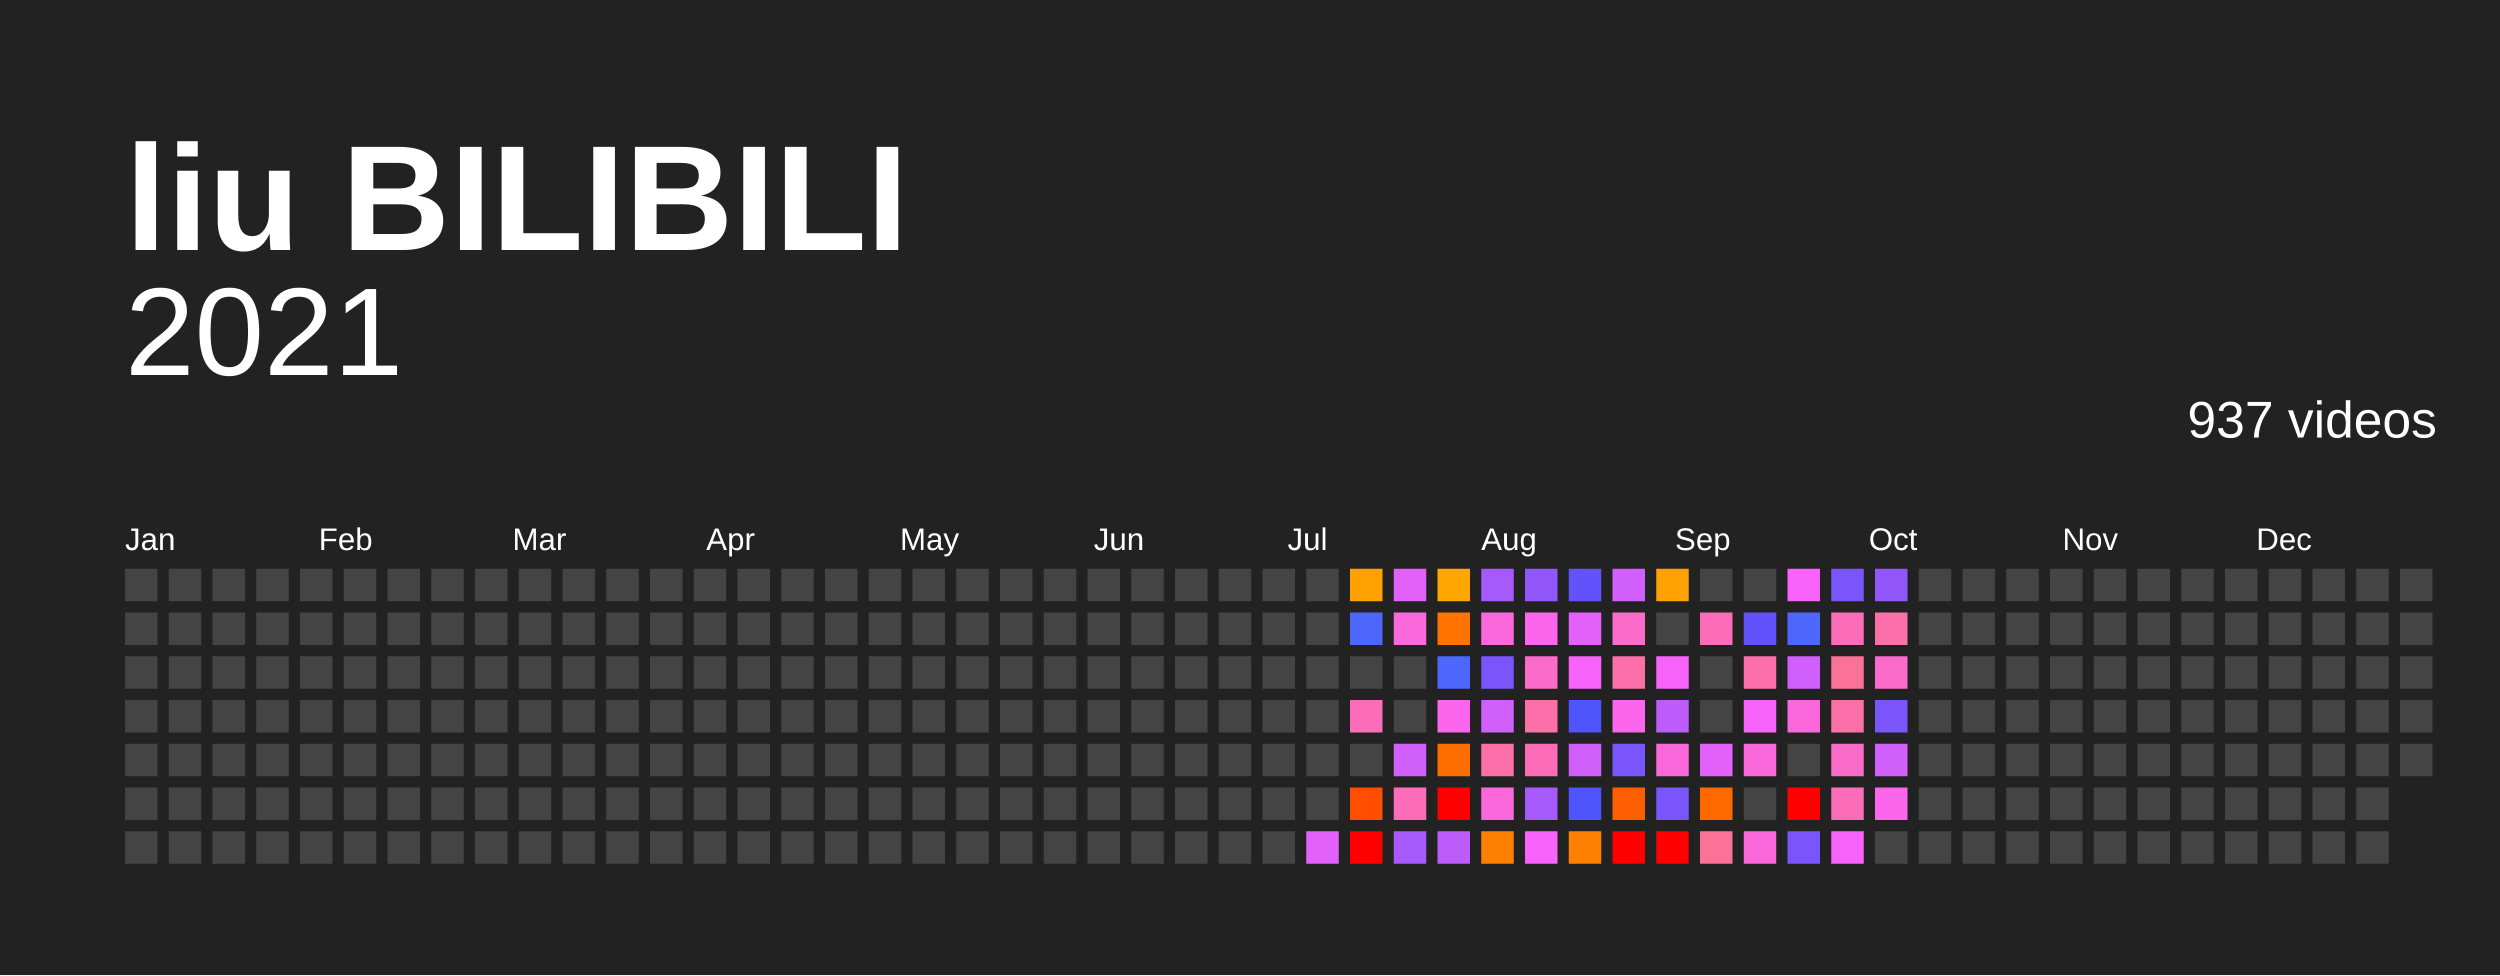
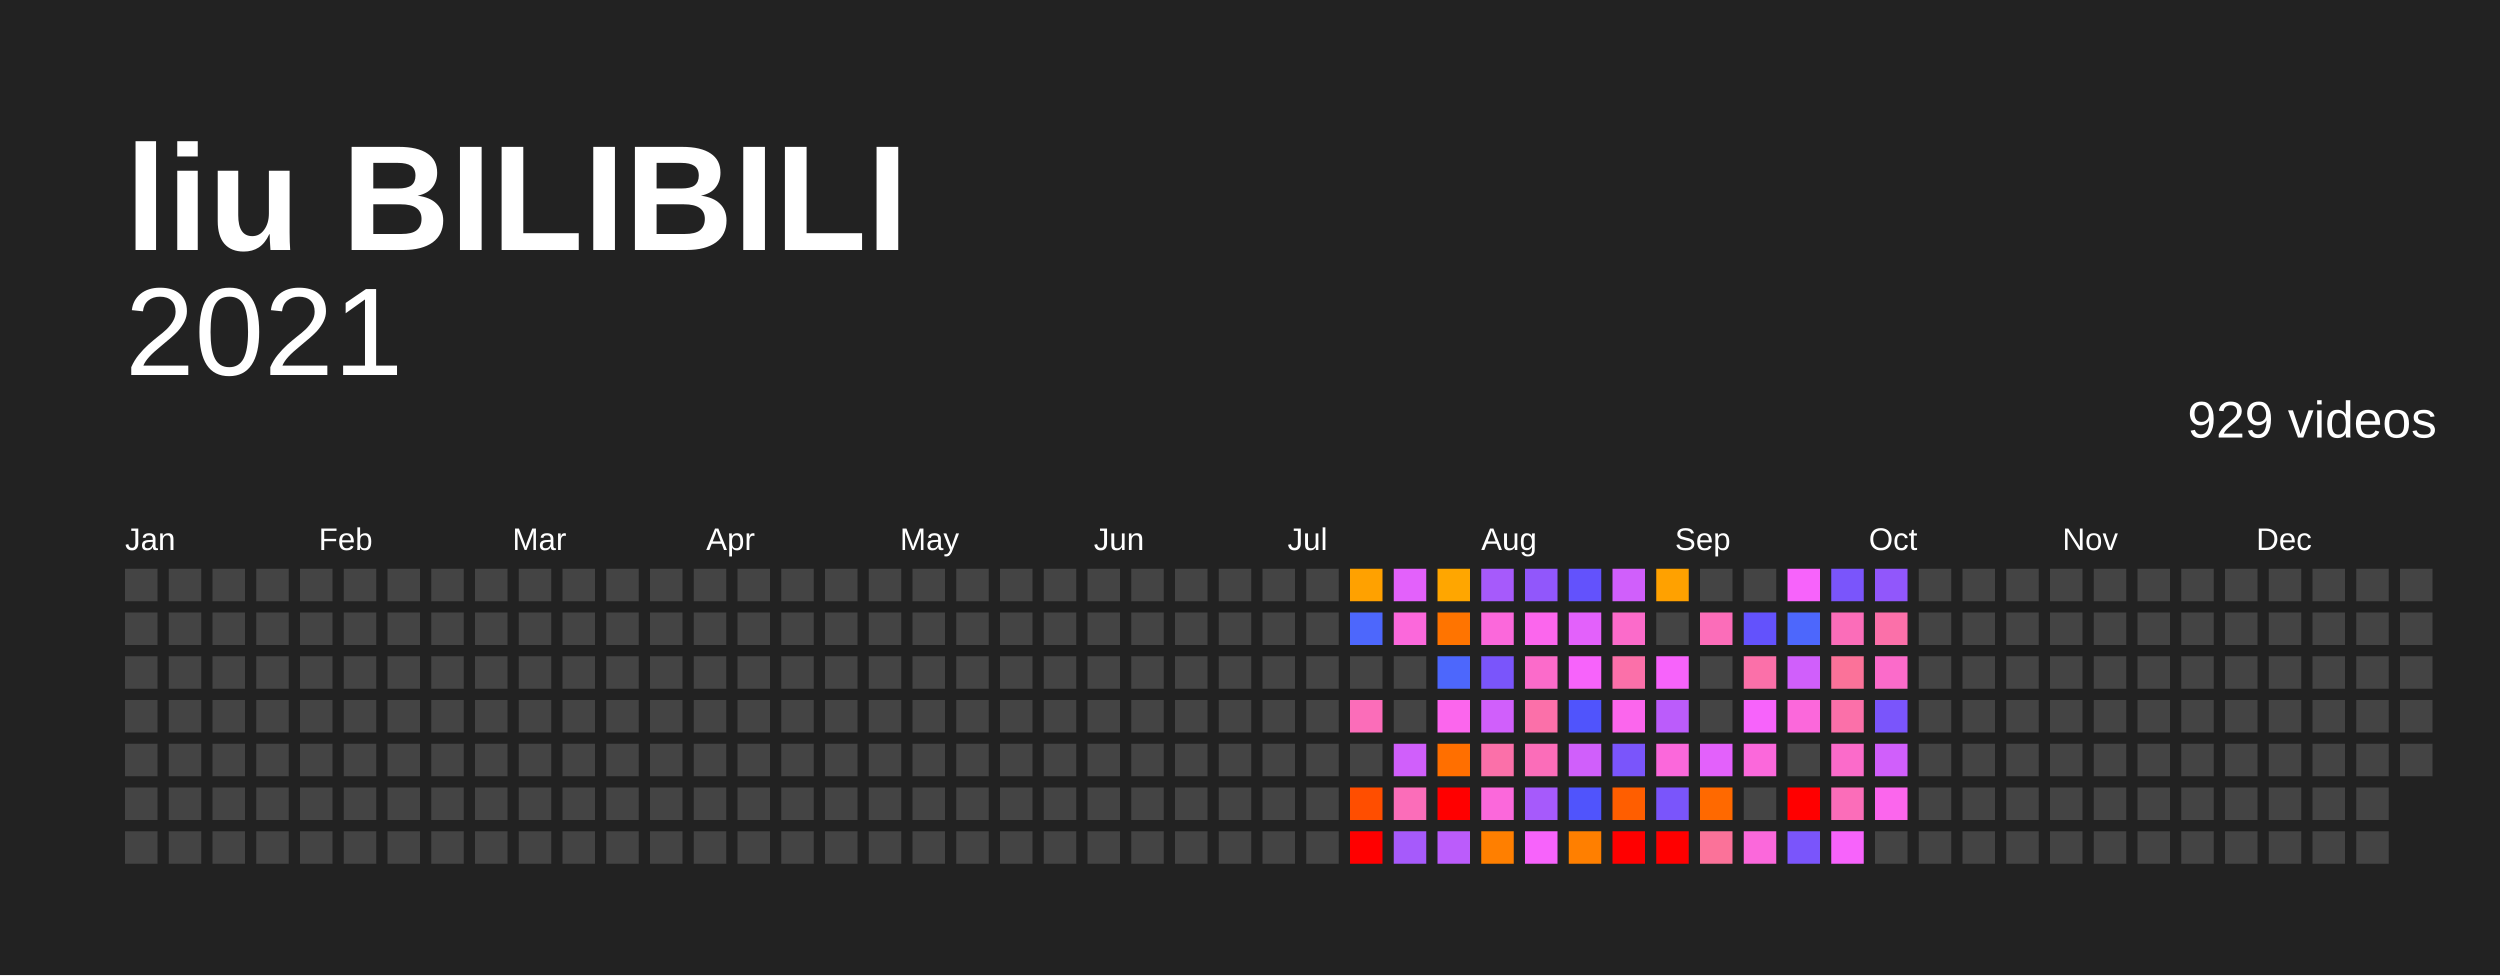
<svg xmlns="http://www.w3.org/2000/svg" baseProfile="full" height="78mm" version="1.1" viewBox="0,0,200,78" width="200mm">
  <defs />
  <rect fill="#222222" height="78" width="200" x="0" y="0" />
  <text fill="#FFFFFF" style="font-size:12px; font-family:Arial; font-weight:bold;" x="10" y="20">liu BILIBILI</text>
  <text alignment-baseline="hanging" fill="#FFFFFF" style="font-size:10.0px; font-family:Arial;" x="10" y="30">2021</text>
-   <text alignment-baseline="hanging" fill="#FFFFFF" style="font-size:4.125px; font-family:Arial;" x="175" y="35">937 videos</text>
+   <text alignment-baseline="hanging" fill="#FFFFFF" style="font-size:4.125px; font-family:Arial;" x="175" y="35">929 videos</text>
  <text fill="#FFFFFF" style="font-size:2.5px; font-family:Arial" x="10.0" y="44">Jan</text>
  <text fill="#FFFFFF" style="font-size:2.5px; font-family:Arial" x="25.5" y="44">Feb</text>
  <text fill="#FFFFFF" style="font-size:2.5px; font-family:Arial" x="41.0" y="44">Mar</text>
  <text fill="#FFFFFF" style="font-size:2.5px; font-family:Arial" x="56.5" y="44">Apr</text>
  <text fill="#FFFFFF" style="font-size:2.5px; font-family:Arial" x="72.0" y="44">May</text>
  <text fill="#FFFFFF" style="font-size:2.5px; font-family:Arial" x="87.5" y="44">Jun</text>
  <text fill="#FFFFFF" style="font-size:2.5px; font-family:Arial" x="103.0" y="44">Jul</text>
  <text fill="#FFFFFF" style="font-size:2.5px; font-family:Arial" x="118.5" y="44">Aug</text>
  <text fill="#FFFFFF" style="font-size:2.5px; font-family:Arial" x="134.0" y="44">Sep</text>
  <text fill="#FFFFFF" style="font-size:2.5px; font-family:Arial" x="149.5" y="44">Oct</text>
  <text fill="#FFFFFF" style="font-size:2.5px; font-family:Arial" x="165.0" y="44">Nov</text>
  <text fill="#FFFFFF" style="font-size:2.5px; font-family:Arial" x="180.5" y="44">Dec</text>
  <rect fill="#444444" height="2.6" width="2.6" x="10.0" y="45.5" />
  <rect fill="#444444" height="2.6" width="2.6" x="10.0" y="49.0" />
  <rect fill="#444444" height="2.6" width="2.6" x="10.0" y="52.5" />
  <rect fill="#444444" height="2.6" width="2.6" x="10.0" y="56.0" />
  <rect fill="#444444" height="2.6" width="2.6" x="10.0" y="59.5" />
  <rect fill="#444444" height="2.6" width="2.6" x="10.0" y="63.0" />
  <rect fill="#444444" height="2.6" width="2.6" x="10.0" y="66.5" />
  <rect fill="#444444" height="2.6" width="2.6" x="13.5" y="45.5" />
  <rect fill="#444444" height="2.6" width="2.6" x="13.5" y="49.0" />
  <rect fill="#444444" height="2.6" width="2.6" x="13.5" y="52.5" />
  <rect fill="#444444" height="2.6" width="2.6" x="13.5" y="56.0" />
  <rect fill="#444444" height="2.6" width="2.6" x="13.5" y="59.5" />
  <rect fill="#444444" height="2.6" width="2.6" x="13.5" y="63.0" />
  <rect fill="#444444" height="2.6" width="2.6" x="13.5" y="66.5" />
  <rect fill="#444444" height="2.6" width="2.6" x="17.0" y="45.5" />
  <rect fill="#444444" height="2.6" width="2.6" x="17.0" y="49.0" />
  <rect fill="#444444" height="2.6" width="2.6" x="17.0" y="52.5" />
  <rect fill="#444444" height="2.6" width="2.6" x="17.0" y="56.0" />
  <rect fill="#444444" height="2.6" width="2.6" x="17.0" y="59.5" />
  <rect fill="#444444" height="2.6" width="2.6" x="17.0" y="63.0" />
  <rect fill="#444444" height="2.6" width="2.6" x="17.0" y="66.5" />
  <rect fill="#444444" height="2.6" width="2.6" x="20.5" y="45.5" />
  <rect fill="#444444" height="2.6" width="2.6" x="20.5" y="49.0" />
  <rect fill="#444444" height="2.6" width="2.6" x="20.5" y="52.5" />
  <rect fill="#444444" height="2.6" width="2.6" x="20.5" y="56.0" />
  <rect fill="#444444" height="2.6" width="2.6" x="20.5" y="59.5" />
  <rect fill="#444444" height="2.6" width="2.6" x="20.5" y="63.0" />
  <rect fill="#444444" height="2.6" width="2.6" x="20.5" y="66.5" />
  <rect fill="#444444" height="2.6" width="2.6" x="24.0" y="45.5" />
  <rect fill="#444444" height="2.6" width="2.6" x="24.0" y="49.0" />
  <rect fill="#444444" height="2.6" width="2.6" x="24.0" y="52.5" />
  <rect fill="#444444" height="2.6" width="2.6" x="24.0" y="56.0" />
  <rect fill="#444444" height="2.6" width="2.6" x="24.0" y="59.5" />
  <rect fill="#444444" height="2.6" width="2.6" x="24.0" y="63.0" />
  <rect fill="#444444" height="2.6" width="2.6" x="24.0" y="66.5" />
  <rect fill="#444444" height="2.6" width="2.6" x="27.5" y="45.5" />
  <rect fill="#444444" height="2.6" width="2.6" x="27.5" y="49.0" />
  <rect fill="#444444" height="2.6" width="2.6" x="27.5" y="52.5" />
  <rect fill="#444444" height="2.6" width="2.6" x="27.5" y="56.0" />
  <rect fill="#444444" height="2.6" width="2.6" x="27.5" y="59.5" />
  <rect fill="#444444" height="2.6" width="2.6" x="27.5" y="63.0" />
  <rect fill="#444444" height="2.6" width="2.6" x="27.5" y="66.5" />
  <rect fill="#444444" height="2.6" width="2.6" x="31.0" y="45.5" />
  <rect fill="#444444" height="2.6" width="2.6" x="31.0" y="49.0" />
  <rect fill="#444444" height="2.6" width="2.6" x="31.0" y="52.5" />
  <rect fill="#444444" height="2.6" width="2.6" x="31.0" y="56.0" />
  <rect fill="#444444" height="2.6" width="2.6" x="31.0" y="59.5" />
  <rect fill="#444444" height="2.6" width="2.6" x="31.0" y="63.0" />
  <rect fill="#444444" height="2.6" width="2.6" x="31.0" y="66.5" />
  <rect fill="#444444" height="2.6" width="2.6" x="34.5" y="45.5" />
  <rect fill="#444444" height="2.6" width="2.6" x="34.5" y="49.0" />
  <rect fill="#444444" height="2.6" width="2.6" x="34.5" y="52.5" />
  <rect fill="#444444" height="2.6" width="2.6" x="34.5" y="56.0" />
  <rect fill="#444444" height="2.6" width="2.6" x="34.5" y="59.5" />
  <rect fill="#444444" height="2.6" width="2.6" x="34.5" y="63.0" />
  <rect fill="#444444" height="2.6" width="2.6" x="34.5" y="66.5" />
  <rect fill="#444444" height="2.6" width="2.6" x="38.0" y="45.5" />
  <rect fill="#444444" height="2.6" width="2.6" x="38.0" y="49.0" />
  <rect fill="#444444" height="2.6" width="2.6" x="38.0" y="52.5" />
  <rect fill="#444444" height="2.6" width="2.6" x="38.0" y="56.0" />
  <rect fill="#444444" height="2.6" width="2.6" x="38.0" y="59.5" />
  <rect fill="#444444" height="2.6" width="2.6" x="38.0" y="63.0" />
  <rect fill="#444444" height="2.6" width="2.6" x="38.0" y="66.5" />
  <rect fill="#444444" height="2.6" width="2.6" x="41.5" y="45.5" />
  <rect fill="#444444" height="2.6" width="2.6" x="41.5" y="49.0" />
  <rect fill="#444444" height="2.6" width="2.6" x="41.5" y="52.5" />
  <rect fill="#444444" height="2.6" width="2.6" x="41.5" y="56.0" />
  <rect fill="#444444" height="2.6" width="2.6" x="41.5" y="59.5" />
  <rect fill="#444444" height="2.6" width="2.6" x="41.5" y="63.0" />
  <rect fill="#444444" height="2.6" width="2.6" x="41.5" y="66.5" />
  <rect fill="#444444" height="2.6" width="2.6" x="45.0" y="45.5" />
  <rect fill="#444444" height="2.6" width="2.6" x="45.0" y="49.0" />
  <rect fill="#444444" height="2.6" width="2.6" x="45.0" y="52.5" />
  <rect fill="#444444" height="2.6" width="2.6" x="45.0" y="56.0" />
  <rect fill="#444444" height="2.6" width="2.6" x="45.0" y="59.5" />
  <rect fill="#444444" height="2.6" width="2.6" x="45.0" y="63.0" />
  <rect fill="#444444" height="2.6" width="2.6" x="45.0" y="66.5" />
  <rect fill="#444444" height="2.6" width="2.6" x="48.5" y="45.5" />
  <rect fill="#444444" height="2.6" width="2.6" x="48.5" y="49.0" />
  <rect fill="#444444" height="2.6" width="2.6" x="48.5" y="52.5" />
  <rect fill="#444444" height="2.6" width="2.6" x="48.5" y="56.0" />
  <rect fill="#444444" height="2.6" width="2.6" x="48.5" y="59.5" />
  <rect fill="#444444" height="2.6" width="2.6" x="48.5" y="63.0" />
  <rect fill="#444444" height="2.6" width="2.6" x="48.5" y="66.5" />
  <rect fill="#444444" height="2.6" width="2.6" x="52.0" y="45.5" />
  <rect fill="#444444" height="2.6" width="2.6" x="52.0" y="49.0" />
  <rect fill="#444444" height="2.6" width="2.6" x="52.0" y="52.5" />
  <rect fill="#444444" height="2.6" width="2.6" x="52.0" y="56.0" />
  <rect fill="#444444" height="2.6" width="2.6" x="52.0" y="59.5" />
  <rect fill="#444444" height="2.6" width="2.6" x="52.0" y="63.0" />
  <rect fill="#444444" height="2.6" width="2.6" x="52.0" y="66.5" />
  <rect fill="#444444" height="2.6" width="2.6" x="55.5" y="45.5" />
  <rect fill="#444444" height="2.6" width="2.6" x="55.5" y="49.0" />
  <rect fill="#444444" height="2.6" width="2.6" x="55.5" y="52.5" />
  <rect fill="#444444" height="2.6" width="2.6" x="55.5" y="56.0" />
  <rect fill="#444444" height="2.6" width="2.6" x="55.5" y="59.5" />
  <rect fill="#444444" height="2.6" width="2.6" x="55.5" y="63.0" />
  <rect fill="#444444" height="2.6" width="2.6" x="55.5" y="66.5" />
  <rect fill="#444444" height="2.6" width="2.6" x="59.0" y="45.5" />
  <rect fill="#444444" height="2.6" width="2.6" x="59.0" y="49.0" />
  <rect fill="#444444" height="2.6" width="2.6" x="59.0" y="52.5" />
  <rect fill="#444444" height="2.6" width="2.6" x="59.0" y="56.0" />
  <rect fill="#444444" height="2.6" width="2.6" x="59.0" y="59.5" />
  <rect fill="#444444" height="2.6" width="2.6" x="59.0" y="63.0" />
  <rect fill="#444444" height="2.6" width="2.6" x="59.0" y="66.5" />
  <rect fill="#444444" height="2.6" width="2.6" x="62.5" y="45.5" />
  <rect fill="#444444" height="2.6" width="2.6" x="62.5" y="49.0" />
  <rect fill="#444444" height="2.6" width="2.6" x="62.5" y="52.5" />
  <rect fill="#444444" height="2.6" width="2.6" x="62.5" y="56.0" />
  <rect fill="#444444" height="2.6" width="2.6" x="62.5" y="59.5" />
  <rect fill="#444444" height="2.6" width="2.6" x="62.5" y="63.0" />
  <rect fill="#444444" height="2.6" width="2.6" x="62.5" y="66.5" />
  <rect fill="#444444" height="2.6" width="2.6" x="66.0" y="45.5" />
  <rect fill="#444444" height="2.6" width="2.6" x="66.0" y="49.0" />
  <rect fill="#444444" height="2.6" width="2.6" x="66.0" y="52.5" />
  <rect fill="#444444" height="2.6" width="2.6" x="66.0" y="56.0" />
  <rect fill="#444444" height="2.6" width="2.6" x="66.0" y="59.5" />
  <rect fill="#444444" height="2.6" width="2.6" x="66.0" y="63.0" />
  <rect fill="#444444" height="2.6" width="2.6" x="66.0" y="66.5" />
  <rect fill="#444444" height="2.6" width="2.6" x="69.5" y="45.5" />
  <rect fill="#444444" height="2.6" width="2.6" x="69.5" y="49.0" />
  <rect fill="#444444" height="2.6" width="2.6" x="69.5" y="52.5" />
  <rect fill="#444444" height="2.6" width="2.6" x="69.5" y="56.0" />
  <rect fill="#444444" height="2.6" width="2.6" x="69.5" y="59.5" />
  <rect fill="#444444" height="2.6" width="2.6" x="69.5" y="63.0" />
  <rect fill="#444444" height="2.6" width="2.6" x="69.5" y="66.5" />
  <rect fill="#444444" height="2.6" width="2.6" x="73.0" y="45.5" />
  <rect fill="#444444" height="2.6" width="2.6" x="73.0" y="49.0" />
  <rect fill="#444444" height="2.6" width="2.6" x="73.0" y="52.5" />
  <rect fill="#444444" height="2.6" width="2.6" x="73.0" y="56.0" />
  <rect fill="#444444" height="2.6" width="2.6" x="73.0" y="59.5" />
  <rect fill="#444444" height="2.6" width="2.6" x="73.0" y="63.0" />
  <rect fill="#444444" height="2.6" width="2.6" x="73.0" y="66.5" />
  <rect fill="#444444" height="2.6" width="2.6" x="76.5" y="45.5" />
  <rect fill="#444444" height="2.6" width="2.6" x="76.5" y="49.0" />
  <rect fill="#444444" height="2.6" width="2.6" x="76.5" y="52.5" />
  <rect fill="#444444" height="2.6" width="2.6" x="76.5" y="56.0" />
  <rect fill="#444444" height="2.6" width="2.6" x="76.5" y="59.5" />
  <rect fill="#444444" height="2.6" width="2.6" x="76.5" y="63.0" />
  <rect fill="#444444" height="2.6" width="2.6" x="76.5" y="66.5" />
  <rect fill="#444444" height="2.6" width="2.6" x="80.0" y="45.5" />
  <rect fill="#444444" height="2.6" width="2.6" x="80.0" y="49.0" />
  <rect fill="#444444" height="2.6" width="2.6" x="80.0" y="52.5" />
  <rect fill="#444444" height="2.6" width="2.6" x="80.0" y="56.0" />
  <rect fill="#444444" height="2.6" width="2.6" x="80.0" y="59.5" />
  <rect fill="#444444" height="2.6" width="2.6" x="80.0" y="63.0" />
  <rect fill="#444444" height="2.6" width="2.6" x="80.0" y="66.5" />
  <rect fill="#444444" height="2.6" width="2.6" x="83.5" y="45.5" />
  <rect fill="#444444" height="2.6" width="2.6" x="83.5" y="49.0" />
  <rect fill="#444444" height="2.6" width="2.6" x="83.5" y="52.5" />
  <rect fill="#444444" height="2.6" width="2.6" x="83.5" y="56.0" />
  <rect fill="#444444" height="2.6" width="2.6" x="83.5" y="59.5" />
  <rect fill="#444444" height="2.6" width="2.6" x="83.5" y="63.0" />
  <rect fill="#444444" height="2.6" width="2.6" x="83.5" y="66.5" />
  <rect fill="#444444" height="2.6" width="2.6" x="87.0" y="45.5" />
  <rect fill="#444444" height="2.6" width="2.6" x="87.0" y="49.0" />
  <rect fill="#444444" height="2.6" width="2.6" x="87.0" y="52.5" />
  <rect fill="#444444" height="2.6" width="2.6" x="87.0" y="56.0" />
  <rect fill="#444444" height="2.6" width="2.6" x="87.0" y="59.5" />
  <rect fill="#444444" height="2.6" width="2.6" x="87.0" y="63.0" />
  <rect fill="#444444" height="2.6" width="2.6" x="87.0" y="66.5" />
  <rect fill="#444444" height="2.6" width="2.6" x="90.5" y="45.5" />
  <rect fill="#444444" height="2.6" width="2.6" x="90.5" y="49.0" />
  <rect fill="#444444" height="2.6" width="2.6" x="90.5" y="52.5" />
  <rect fill="#444444" height="2.6" width="2.6" x="90.5" y="56.0" />
  <rect fill="#444444" height="2.6" width="2.6" x="90.5" y="59.5" />
  <rect fill="#444444" height="2.6" width="2.6" x="90.5" y="63.0" />
  <rect fill="#444444" height="2.6" width="2.6" x="90.5" y="66.5" />
  <rect fill="#444444" height="2.6" width="2.6" x="94.0" y="45.5" />
  <rect fill="#444444" height="2.6" width="2.6" x="94.0" y="49.0" />
  <rect fill="#444444" height="2.6" width="2.6" x="94.0" y="52.5" />
  <rect fill="#444444" height="2.6" width="2.6" x="94.0" y="56.0" />
  <rect fill="#444444" height="2.6" width="2.6" x="94.0" y="59.5" />
  <rect fill="#444444" height="2.6" width="2.6" x="94.0" y="63.0" />
  <rect fill="#444444" height="2.6" width="2.6" x="94.0" y="66.5" />
  <rect fill="#444444" height="2.6" width="2.6" x="97.5" y="45.5" />
  <rect fill="#444444" height="2.6" width="2.6" x="97.5" y="49.0" />
  <rect fill="#444444" height="2.6" width="2.6" x="97.5" y="52.5" />
  <rect fill="#444444" height="2.6" width="2.6" x="97.5" y="56.0" />
  <rect fill="#444444" height="2.6" width="2.6" x="97.5" y="59.5" />
  <rect fill="#444444" height="2.6" width="2.6" x="97.5" y="63.0" />
  <rect fill="#444444" height="2.6" width="2.6" x="97.5" y="66.5" />
  <rect fill="#444444" height="2.6" width="2.6" x="101.0" y="45.5" />
  <rect fill="#444444" height="2.6" width="2.6" x="101.0" y="49.0" />
  <rect fill="#444444" height="2.6" width="2.6" x="101.0" y="52.5" />
  <rect fill="#444444" height="2.6" width="2.6" x="101.0" y="56.0" />
  <rect fill="#444444" height="2.6" width="2.6" x="101.0" y="59.5" />
  <rect fill="#444444" height="2.6" width="2.6" x="101.0" y="63.0" />
  <rect fill="#444444" height="2.6" width="2.6" x="101.0" y="66.5" />
  <rect fill="#444444" height="2.6" width="2.6" x="104.5" y="45.5" />
  <rect fill="#444444" height="2.6" width="2.6" x="104.5" y="49.0" />
  <rect fill="#444444" height="2.6" width="2.6" x="104.5" y="52.5" />
  <rect fill="#444444" height="2.6" width="2.6" x="104.5" y="56.0" />
  <rect fill="#444444" height="2.6" width="2.6" x="104.5" y="59.5" />
  <rect fill="#444444" height="2.6" width="2.6" x="104.5" y="63.0" />
-   <rect fill="#e361fb" height="2.6" width="2.6" x="104.5" y="66.5" />
+   <rect fill="#444444" height="2.6" width="2.6" x="104.5" y="66.5" />
  <rect fill="#ffa100" height="2.6" width="2.6" x="108.0" y="45.5" />
  <rect fill="#4d67fc" height="2.6" width="2.6" x="108.0" y="49.0" />
  <rect fill="#444444" height="2.6" width="2.6" x="108.0" y="52.5" />
  <rect fill="#fb6db9" height="2.6" width="2.6" x="108.0" y="56.0" />
  <rect fill="#444444" height="2.6" width="2.6" x="108.0" y="59.5" />
  <rect fill="#ff4e00" height="2.6" width="2.6" x="108.0" y="63.0" />
  <rect fill="red" height="2.6" width="2.6" x="108.0" y="66.5" />
  <rect fill="#e361fb" height="2.6" width="2.6" x="111.5" y="45.5" />
  <rect fill="#fb68db" height="2.6" width="2.6" x="111.5" y="49.0" />
  <rect fill="#444444" height="2.6" width="2.6" x="111.5" y="52.5" />
  <rect fill="#444444" height="2.6" width="2.6" x="111.5" y="56.0" />
  <rect fill="#d05ffb" height="2.6" width="2.6" x="111.5" y="59.5" />
  <rect fill="#fb6db9" height="2.6" width="2.6" x="111.5" y="63.0" />
  <rect fill="#a65afb" height="2.6" width="2.6" x="111.5" y="66.5" />
  <rect fill="#ffa600" height="2.6" width="2.6" x="115.0" y="45.5" />
  <rect fill="#ff7400" height="2.6" width="2.6" x="115.0" y="49.0" />
  <rect fill="#4d67fc" height="2.6" width="2.6" x="115.0" y="52.5" />
  <rect fill="#fb66ed" height="2.6" width="2.6" x="115.0" y="56.0" />
  <rect fill="#ff6f00" height="2.6" width="2.6" x="115.0" y="59.5" />
  <rect fill="red" height="2.6" width="2.6" x="115.0" y="63.0" />
  <rect fill="#bb5cfb" height="2.6" width="2.6" x="115.0" y="66.5" />
  <rect fill="#a65afb" height="2.6" width="2.6" x="118.5" y="45.5" />
  <rect fill="#fb68db" height="2.6" width="2.6" x="118.5" y="49.0" />
  <rect fill="#7a55fb" height="2.6" width="2.6" x="118.5" y="52.5" />
  <rect fill="#d05ffb" height="2.6" width="2.6" x="118.5" y="56.0" />
  <rect fill="#fb70a9" height="2.6" width="2.6" x="118.5" y="59.5" />
  <rect fill="#fb68db" height="2.6" width="2.6" x="118.5" y="63.0" />
  <rect fill="#ff7f00" height="2.6" width="2.6" x="118.5" y="66.5" />
  <rect fill="#9157fb" height="2.6" width="2.6" x="122.0" y="45.5" />
  <rect fill="#fb66ed" height="2.6" width="2.6" x="122.0" y="49.0" />
  <rect fill="#fb6bca" height="2.6" width="2.6" x="122.0" y="52.5" />
  <rect fill="#fb70a9" height="2.6" width="2.6" x="122.0" y="56.0" />
  <rect fill="#fb6db9" height="2.6" width="2.6" x="122.0" y="59.5" />
  <rect fill="#a65afb" height="2.6" width="2.6" x="122.0" y="63.0" />
  <rect fill="#f763fb" height="2.6" width="2.6" x="122.0" y="66.5" />
  <rect fill="#6352fc" height="2.6" width="2.6" x="125.5" y="45.5" />
  <rect fill="#e361fb" height="2.6" width="2.6" x="125.5" y="49.0" />
  <rect fill="#f763fb" height="2.6" width="2.6" x="125.5" y="52.5" />
  <rect fill="#5054fc" height="2.6" width="2.6" x="125.5" y="56.0" />
  <rect fill="#d05ffb" height="2.6" width="2.6" x="125.5" y="59.5" />
  <rect fill="#5054fc" height="2.6" width="2.6" x="125.5" y="63.0" />
  <rect fill="#ff7f00" height="2.6" width="2.6" x="125.5" y="66.5" />
  <rect fill="#d05ffb" height="2.6" width="2.6" x="129.0" y="45.5" />
  <rect fill="#fb6bca" height="2.6" width="2.6" x="129.0" y="49.0" />
  <rect fill="#fb70a9" height="2.6" width="2.6" x="129.0" y="52.5" />
  <rect fill="#fb66ed" height="2.6" width="2.6" x="129.0" y="56.0" />
  <rect fill="#7a55fb" height="2.6" width="2.6" x="129.0" y="59.5" />
  <rect fill="#ff5e00" height="2.6" width="2.6" x="129.0" y="63.0" />
  <rect fill="red" height="2.6" width="2.6" x="129.0" y="66.5" />
  <rect fill="#ffa100" height="2.6" width="2.6" x="132.5" y="45.5" />
  <rect fill="#444444" height="2.6" width="2.6" x="132.5" y="49.0" />
  <rect fill="#f763fb" height="2.6" width="2.6" x="132.5" y="52.5" />
  <rect fill="#bb5cfb" height="2.6" width="2.6" x="132.5" y="56.0" />
  <rect fill="#fb68db" height="2.6" width="2.6" x="132.5" y="59.5" />
  <rect fill="#7a55fb" height="2.6" width="2.6" x="132.5" y="63.0" />
  <rect fill="red" height="2.6" width="2.6" x="132.5" y="66.5" />
  <rect fill="#444444" height="2.6" width="2.6" x="136.0" y="45.5" />
  <rect fill="#fb6db9" height="2.6" width="2.6" x="136.0" y="49.0" />
  <rect fill="#444444" height="2.6" width="2.6" x="136.0" y="52.5" />
  <rect fill="#444444" height="2.6" width="2.6" x="136.0" y="56.0" />
  <rect fill="#e361fb" height="2.6" width="2.6" x="136.0" y="59.5" />
  <rect fill="#ff6900" height="2.6" width="2.6" x="136.0" y="63.0" />
  <rect fill="#fb7299" height="2.6" width="2.6" x="136.0" y="66.5" />
  <rect fill="#444444" height="2.6" width="2.6" x="139.5" y="45.5" />
  <rect fill="#6352fc" height="2.6" width="2.6" x="139.5" y="49.0" />
  <rect fill="#fb70a9" height="2.6" width="2.6" x="139.5" y="52.5" />
  <rect fill="#f763fb" height="2.6" width="2.6" x="139.5" y="56.0" />
  <rect fill="#fb68db" height="2.6" width="2.6" x="139.5" y="59.5" />
  <rect fill="#444444" height="2.6" width="2.6" x="139.5" y="63.0" />
  <rect fill="#fb68db" height="2.6" width="2.6" x="139.5" y="66.5" />
  <rect fill="#f763fb" height="2.6" width="2.6" x="143.0" y="45.5" />
  <rect fill="#4d67fc" height="2.6" width="2.6" x="143.0" y="49.0" />
  <rect fill="#d05ffb" height="2.6" width="2.6" x="143.0" y="52.5" />
  <rect fill="#fb68db" height="2.6" width="2.6" x="143.0" y="56.0" />
  <rect fill="#444444" height="2.6" width="2.6" x="143.0" y="59.5" />
  <rect fill="red" height="2.6" width="2.6" x="143.0" y="63.0" />
  <rect fill="#7a55fb" height="2.6" width="2.6" x="143.0" y="66.5" />
  <rect fill="#7a55fb" height="2.6" width="2.6" x="146.5" y="45.5" />
  <rect fill="#fb6db9" height="2.6" width="2.6" x="146.5" y="49.0" />
  <rect fill="#fb7299" height="2.6" width="2.6" x="146.5" y="52.5" />
  <rect fill="#fb70a9" height="2.6" width="2.6" x="146.5" y="56.0" />
  <rect fill="#fb6bca" height="2.6" width="2.6" x="146.5" y="59.5" />
  <rect fill="#fb6db9" height="2.6" width="2.6" x="146.5" y="63.0" />
  <rect fill="#f763fb" height="2.6" width="2.6" x="146.5" y="66.5" />
  <rect fill="#9157fb" height="2.6" width="2.6" x="150.0" y="45.5" />
  <rect fill="#fb70a9" height="2.6" width="2.6" x="150.0" y="49.0" />
  <rect fill="#fb6bca" height="2.6" width="2.6" x="150.0" y="52.5" />
  <rect fill="#7a55fb" height="2.6" width="2.6" x="150.0" y="56.0" />
  <rect fill="#d05ffb" height="2.6" width="2.6" x="150.0" y="59.5" />
  <rect fill="#fb66ed" height="2.6" width="2.6" x="150.0" y="63.0" />
  <rect fill="#444444" height="2.6" width="2.6" x="150.0" y="66.5" />
  <rect fill="#444444" height="2.6" width="2.6" x="153.5" y="45.5" />
  <rect fill="#444444" height="2.6" width="2.6" x="153.5" y="49.0" />
  <rect fill="#444444" height="2.6" width="2.6" x="153.5" y="52.5" />
  <rect fill="#444444" height="2.6" width="2.6" x="153.5" y="56.0" />
  <rect fill="#444444" height="2.6" width="2.6" x="153.5" y="59.5" />
  <rect fill="#444444" height="2.6" width="2.6" x="153.5" y="63.0" />
  <rect fill="#444444" height="2.6" width="2.6" x="153.5" y="66.5" />
  <rect fill="#444444" height="2.6" width="2.6" x="157.0" y="45.5" />
  <rect fill="#444444" height="2.6" width="2.6" x="157.0" y="49.0" />
  <rect fill="#444444" height="2.6" width="2.6" x="157.0" y="52.5" />
  <rect fill="#444444" height="2.6" width="2.6" x="157.0" y="56.0" />
  <rect fill="#444444" height="2.6" width="2.6" x="157.0" y="59.5" />
  <rect fill="#444444" height="2.6" width="2.6" x="157.0" y="63.0" />
  <rect fill="#444444" height="2.6" width="2.6" x="157.0" y="66.5" />
  <rect fill="#444444" height="2.6" width="2.6" x="160.5" y="45.5" />
  <rect fill="#444444" height="2.6" width="2.6" x="160.5" y="49.0" />
  <rect fill="#444444" height="2.6" width="2.6" x="160.5" y="52.5" />
  <rect fill="#444444" height="2.6" width="2.6" x="160.5" y="56.0" />
  <rect fill="#444444" height="2.6" width="2.6" x="160.5" y="59.5" />
  <rect fill="#444444" height="2.6" width="2.6" x="160.5" y="63.0" />
  <rect fill="#444444" height="2.6" width="2.6" x="160.5" y="66.5" />
  <rect fill="#444444" height="2.6" width="2.6" x="164.0" y="45.5" />
  <rect fill="#444444" height="2.6" width="2.6" x="164.0" y="49.0" />
  <rect fill="#444444" height="2.6" width="2.6" x="164.0" y="52.5" />
  <rect fill="#444444" height="2.6" width="2.6" x="164.0" y="56.0" />
  <rect fill="#444444" height="2.6" width="2.6" x="164.0" y="59.5" />
  <rect fill="#444444" height="2.6" width="2.6" x="164.0" y="63.0" />
  <rect fill="#444444" height="2.6" width="2.6" x="164.0" y="66.5" />
  <rect fill="#444444" height="2.6" width="2.6" x="167.5" y="45.5" />
  <rect fill="#444444" height="2.6" width="2.6" x="167.5" y="49.0" />
  <rect fill="#444444" height="2.6" width="2.6" x="167.5" y="52.5" />
  <rect fill="#444444" height="2.6" width="2.6" x="167.5" y="56.0" />
  <rect fill="#444444" height="2.6" width="2.6" x="167.5" y="59.5" />
  <rect fill="#444444" height="2.6" width="2.6" x="167.5" y="63.0" />
  <rect fill="#444444" height="2.6" width="2.6" x="167.5" y="66.5" />
  <rect fill="#444444" height="2.6" width="2.6" x="171.0" y="45.5" />
  <rect fill="#444444" height="2.6" width="2.6" x="171.0" y="49.0" />
  <rect fill="#444444" height="2.6" width="2.6" x="171.0" y="52.5" />
  <rect fill="#444444" height="2.6" width="2.6" x="171.0" y="56.0" />
  <rect fill="#444444" height="2.6" width="2.6" x="171.0" y="59.5" />
  <rect fill="#444444" height="2.6" width="2.6" x="171.0" y="63.0" />
  <rect fill="#444444" height="2.6" width="2.6" x="171.0" y="66.5" />
  <rect fill="#444444" height="2.6" width="2.6" x="174.5" y="45.5" />
  <rect fill="#444444" height="2.6" width="2.6" x="174.5" y="49.0" />
  <rect fill="#444444" height="2.6" width="2.6" x="174.5" y="52.5" />
  <rect fill="#444444" height="2.6" width="2.6" x="174.5" y="56.0" />
  <rect fill="#444444" height="2.6" width="2.6" x="174.5" y="59.5" />
  <rect fill="#444444" height="2.6" width="2.6" x="174.5" y="63.0" />
  <rect fill="#444444" height="2.6" width="2.6" x="174.5" y="66.5" />
  <rect fill="#444444" height="2.6" width="2.6" x="178.0" y="45.5" />
  <rect fill="#444444" height="2.6" width="2.6" x="178.0" y="49.0" />
  <rect fill="#444444" height="2.6" width="2.6" x="178.0" y="52.5" />
  <rect fill="#444444" height="2.6" width="2.6" x="178.0" y="56.0" />
  <rect fill="#444444" height="2.6" width="2.6" x="178.0" y="59.5" />
  <rect fill="#444444" height="2.6" width="2.6" x="178.0" y="63.0" />
  <rect fill="#444444" height="2.6" width="2.6" x="178.0" y="66.5" />
  <rect fill="#444444" height="2.6" width="2.6" x="181.5" y="45.5" />
  <rect fill="#444444" height="2.6" width="2.6" x="181.5" y="49.0" />
  <rect fill="#444444" height="2.6" width="2.6" x="181.5" y="52.5" />
  <rect fill="#444444" height="2.6" width="2.6" x="181.5" y="56.0" />
  <rect fill="#444444" height="2.6" width="2.6" x="181.5" y="59.5" />
  <rect fill="#444444" height="2.6" width="2.6" x="181.5" y="63.0" />
  <rect fill="#444444" height="2.6" width="2.6" x="181.5" y="66.5" />
  <rect fill="#444444" height="2.6" width="2.6" x="185.0" y="45.5" />
  <rect fill="#444444" height="2.6" width="2.6" x="185.0" y="49.0" />
  <rect fill="#444444" height="2.6" width="2.6" x="185.0" y="52.5" />
  <rect fill="#444444" height="2.6" width="2.6" x="185.0" y="56.0" />
  <rect fill="#444444" height="2.6" width="2.6" x="185.0" y="59.5" />
  <rect fill="#444444" height="2.6" width="2.6" x="185.0" y="63.0" />
  <rect fill="#444444" height="2.6" width="2.6" x="185.0" y="66.5" />
  <rect fill="#444444" height="2.6" width="2.6" x="188.5" y="45.5" />
  <rect fill="#444444" height="2.6" width="2.6" x="188.5" y="49.0" />
  <rect fill="#444444" height="2.6" width="2.6" x="188.5" y="52.5" />
  <rect fill="#444444" height="2.6" width="2.6" x="188.5" y="56.0" />
  <rect fill="#444444" height="2.6" width="2.6" x="188.5" y="59.5" />
  <rect fill="#444444" height="2.6" width="2.6" x="188.5" y="63.0" />
  <rect fill="#444444" height="2.6" width="2.6" x="188.5" y="66.5" />
  <rect fill="#444444" height="2.6" width="2.6" x="192.0" y="45.5" />
  <rect fill="#444444" height="2.6" width="2.6" x="192.0" y="49.0" />
  <rect fill="#444444" height="2.6" width="2.6" x="192.0" y="52.5" />
  <rect fill="#444444" height="2.6" width="2.6" x="192.0" y="56.0" />
  <rect fill="#444444" height="2.6" width="2.6" x="192.0" y="59.5" />
</svg>
